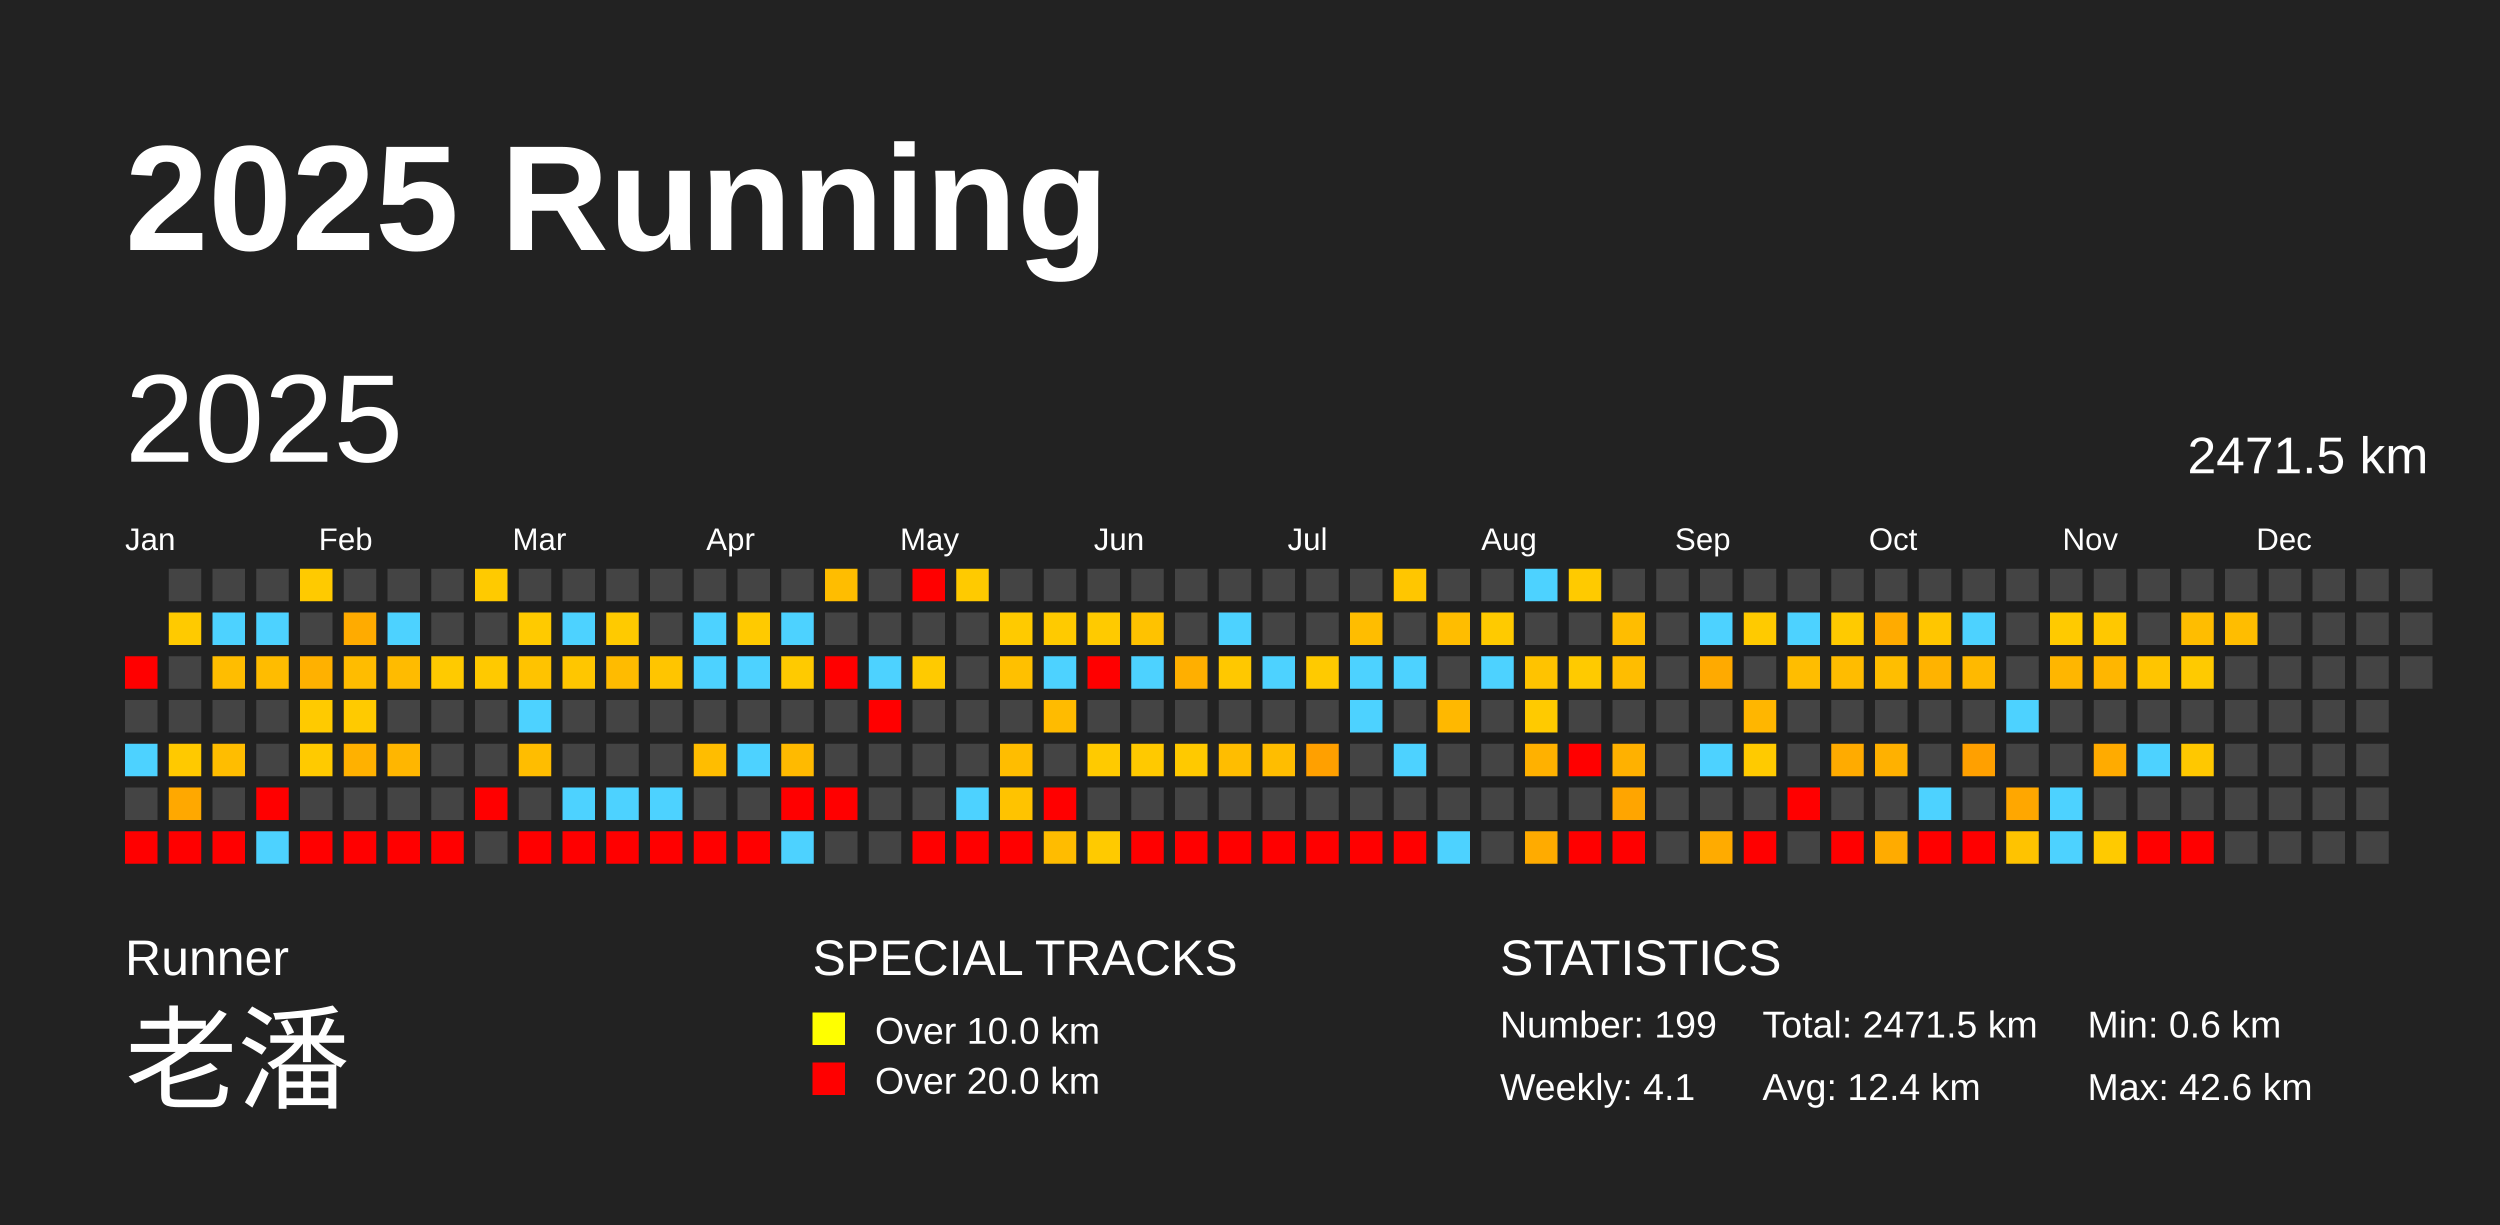
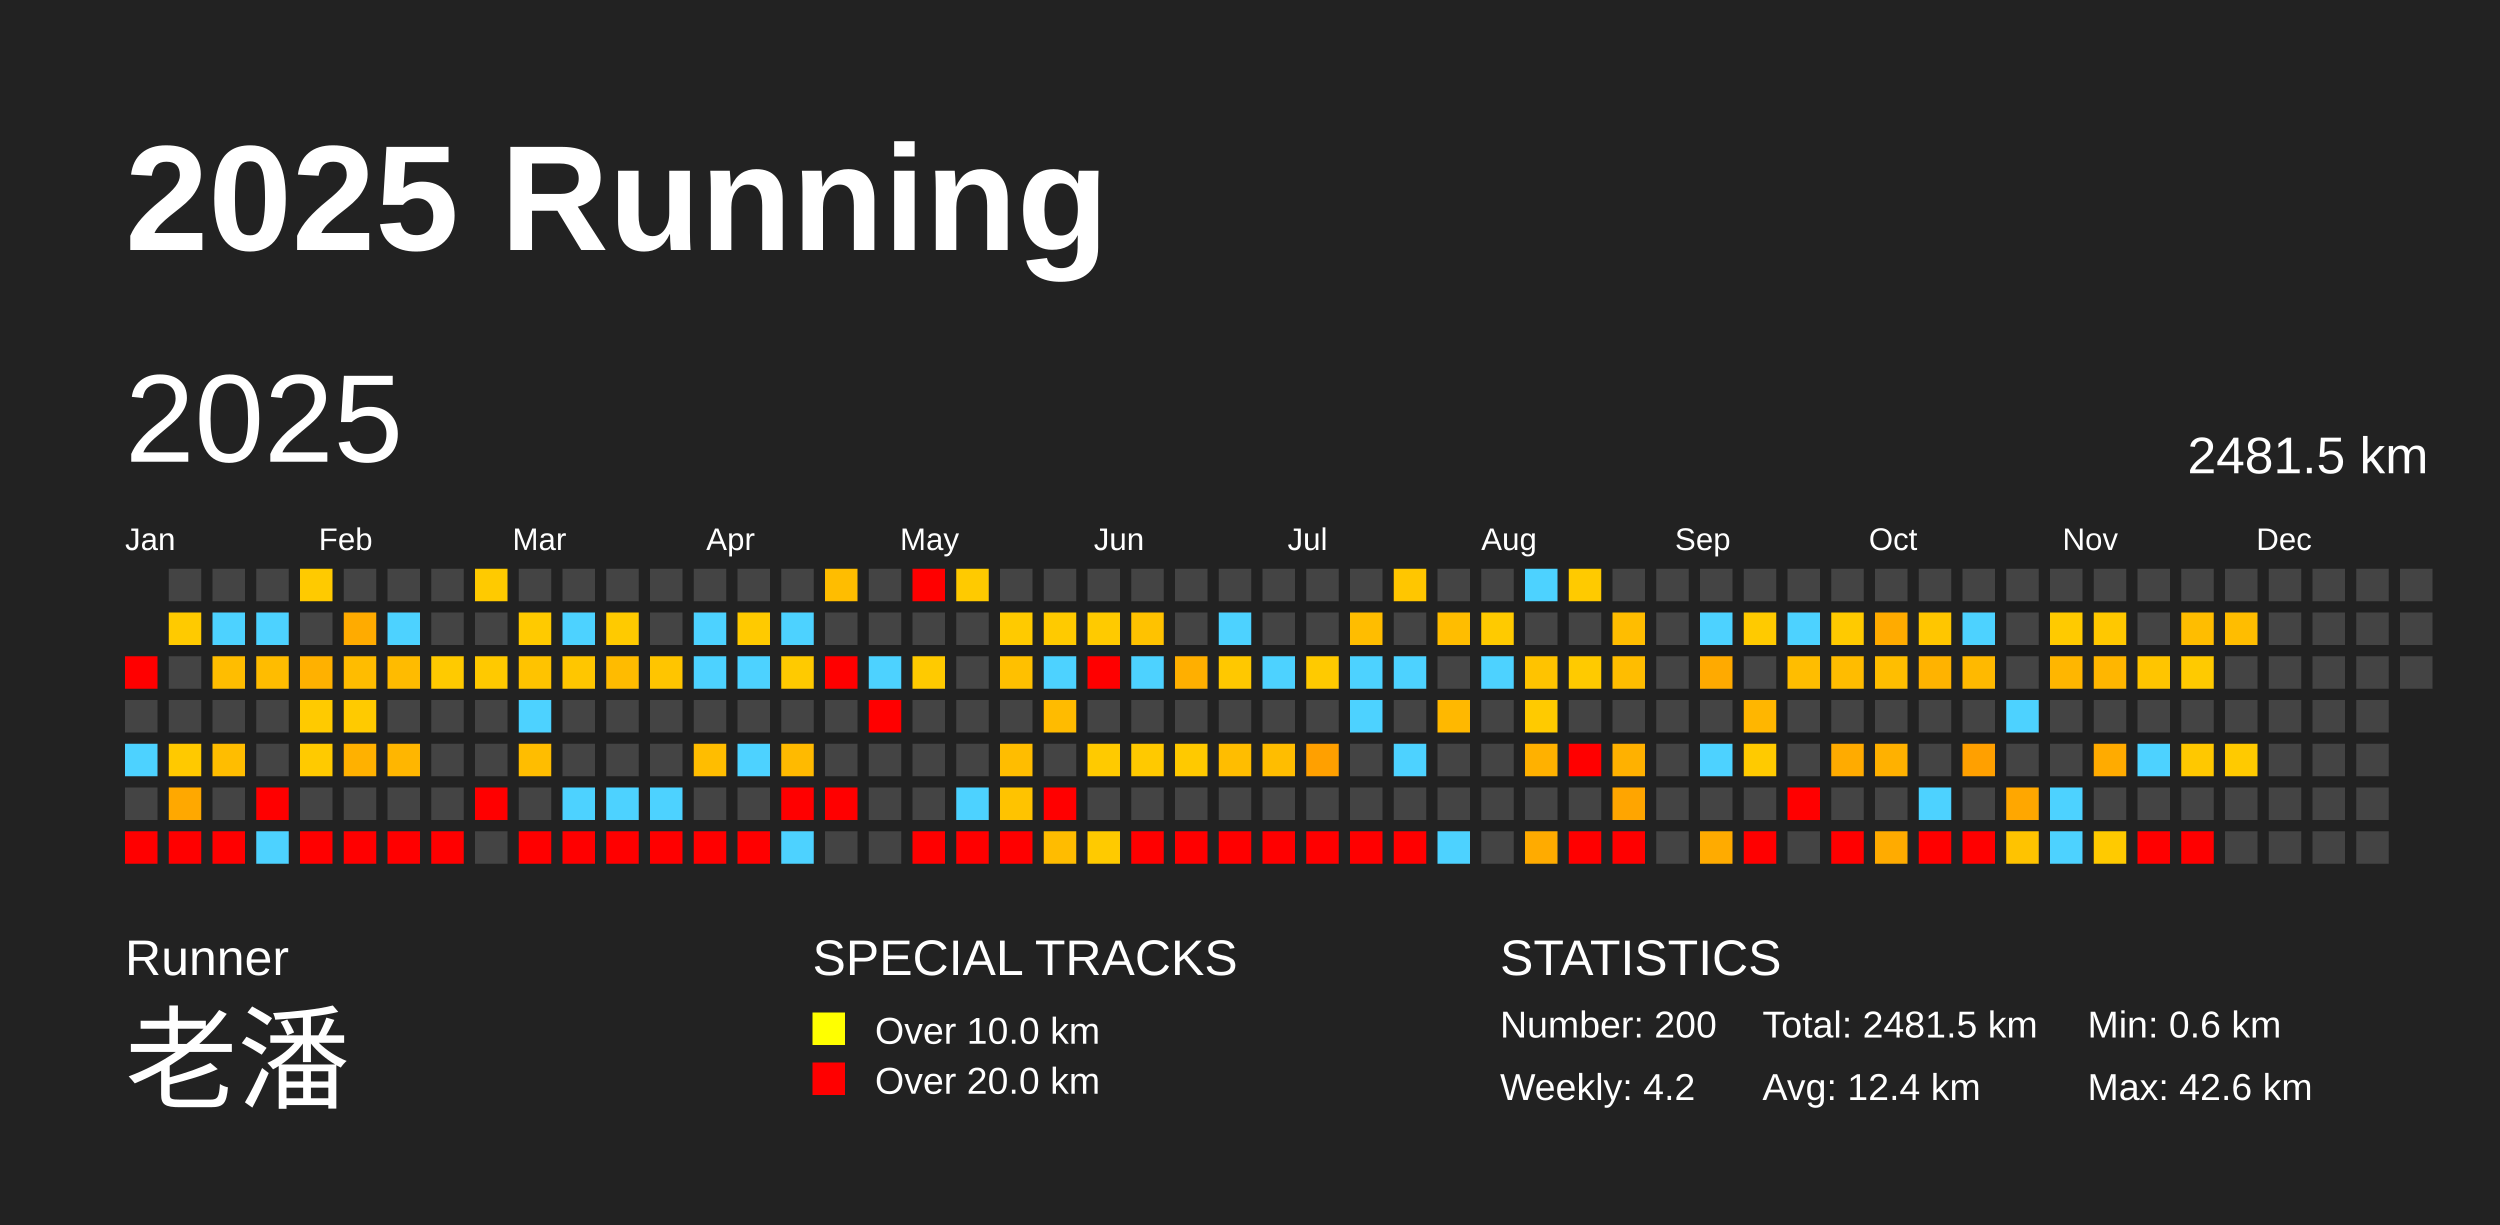
<svg xmlns="http://www.w3.org/2000/svg" baseProfile="full" height="98mm" version="1.1" viewBox="0,0,200,98" width="200mm">
  <defs />
  <rect fill="#222222" height="98" width="200" x="0" y="0" />
  <text fill="#FFFFFF" style="font-size:12px; font-family:Arial; font-weight:bold;" x="10" y="20">2025 Running</text>
  <text fill="#FFFFFF" style="font-size:4px; font-family:Arial" x="10" y="78">Runner</text>
  <text fill="#FFFFFF" style="font-size:9px; font-family:Arial" x="10" y="88">老潘</text>
  <text fill="#FFFFFF" style="font-size:4px; font-family:Arial" x="65" y="78">SPECIAL TRACKS</text>
  <rect fill="yellow" height="2.6" width="2.6" x="65" y="81" />
  <text fill="#FFFFFF" style="font-size:3px; font-family:Arial" x="70" y="83.5">Over 10.0 km</text>
  <rect fill="red" height="2.6" width="2.6" x="65" y="85" />
  <text fill="#FFFFFF" style="font-size:3px; font-family:Arial" x="70" y="87.5">Over 20.0 km</text>
  <text fill="#FFFFFF" style="font-size:4px; font-family:Arial" x="120" y="78">STATISTICS</text>
-   <text fill="#FFFFFF" style="font-size:3px; font-family:Arial" x="120" y="83">Number: 199</text>
-   <text fill="#FFFFFF" style="font-size:3px; font-family:Arial" x="120" y="88">Weekly: 4.1</text>
-   <text fill="#FFFFFF" style="font-size:3px; font-family:Arial" x="141" y="83">Total: 2471.5 km</text>
+   <text fill="#FFFFFF" style="font-size:3px; font-family:Arial" x="120" y="83">Number: 200</text>
+   <text fill="#FFFFFF" style="font-size:3px; font-family:Arial" x="120" y="88">Weekly: 4.2</text>
+   <text fill="#FFFFFF" style="font-size:3px; font-family:Arial" x="141" y="83">Total: 2481.5 km</text>
  <text fill="#FFFFFF" style="font-size:3px; font-family:Arial" x="141" y="88">Avg: 12.4 km</text>
  <text fill="#FFFFFF" style="font-size:3px; font-family:Arial" x="167" y="83">Min: 0.6 km</text>
  <text fill="#FFFFFF" style="font-size:3px; font-family:Arial" x="167" y="88">Max: 42.6 km</text>
  <text dominant-baseline="hanging" fill="#FFFFFF" style="font-size:10.0px; font-family:Arial;" x="10" y="30">2025</text>
-   <text dominant-baseline="hanging" fill="#FFFFFF" style="font-size:4.125px; font-family:Arial;" x="175" y="35">2471.5 km</text>
+   <text dominant-baseline="hanging" fill="#FFFFFF" style="font-size:4.125px; font-family:Arial;" x="175" y="35">2481.5 km</text>
  <text fill="#FFFFFF" style="font-size:2.5px; font-family:Arial" x="10.0" y="44">Jan</text>
  <text fill="#FFFFFF" style="font-size:2.5px; font-family:Arial" x="25.5" y="44">Feb</text>
  <text fill="#FFFFFF" style="font-size:2.5px; font-family:Arial" x="41.0" y="44">Mar</text>
  <text fill="#FFFFFF" style="font-size:2.5px; font-family:Arial" x="56.5" y="44">Apr</text>
  <text fill="#FFFFFF" style="font-size:2.5px; font-family:Arial" x="72.0" y="44">May</text>
  <text fill="#FFFFFF" style="font-size:2.5px; font-family:Arial" x="87.5" y="44">Jun</text>
  <text fill="#FFFFFF" style="font-size:2.5px; font-family:Arial" x="103.0" y="44">Jul</text>
  <text fill="#FFFFFF" style="font-size:2.5px; font-family:Arial" x="118.5" y="44">Aug</text>
  <text fill="#FFFFFF" style="font-size:2.5px; font-family:Arial" x="134.0" y="44">Sep</text>
  <text fill="#FFFFFF" style="font-size:2.5px; font-family:Arial" x="149.5" y="44">Oct</text>
  <text fill="#FFFFFF" style="font-size:2.5px; font-family:Arial" x="165.0" y="44">Nov</text>
  <text fill="#FFFFFF" style="font-size:2.5px; font-family:Arial" x="180.5" y="44">Dec</text>
  <rect fill="red" height="2.6" width="2.6" x="10.0" y="52.5" />
  <rect fill="#444444" height="2.6" width="2.6" x="10.0" y="56.0" />
  <rect fill="#4dd2ff" height="2.6" width="2.6" x="10.0" y="59.5" />
  <rect fill="#444444" height="2.6" width="2.6" x="10.0" y="63.0" />
  <rect fill="red" height="2.6" width="2.6" x="10.0" y="66.5" />
  <rect fill="#444444" height="2.6" width="2.6" x="13.5" y="45.5" />
  <rect fill="#ffca00" height="2.6" width="2.6" x="13.5" y="49.0" />
  <rect fill="#444444" height="2.6" width="2.6" x="13.5" y="52.5" />
  <rect fill="#444444" height="2.6" width="2.6" x="13.5" y="56.0" />
  <rect fill="#ffc900" height="2.6" width="2.6" x="13.5" y="59.5" />
  <rect fill="#ffa800" height="2.6" width="2.6" x="13.5" y="63.0" />
  <rect fill="red" height="2.6" width="2.6" x="13.5" y="66.5" />
  <rect fill="#444444" height="2.6" width="2.6" x="17.0" y="45.5" />
  <rect fill="#4dd2ff" height="2.6" width="2.6" x="17.0" y="49.0" />
  <rect fill="#ffbd00" height="2.6" width="2.6" x="17.0" y="52.5" />
  <rect fill="#444444" height="2.6" width="2.6" x="17.0" y="56.0" />
  <rect fill="#ffbd00" height="2.6" width="2.6" x="17.0" y="59.5" />
  <rect fill="#444444" height="2.6" width="2.6" x="17.0" y="63.0" />
  <rect fill="red" height="2.6" width="2.6" x="17.0" y="66.5" />
  <rect fill="#444444" height="2.6" width="2.6" x="20.5" y="45.5" />
  <rect fill="#4dd2ff" height="2.6" width="2.6" x="20.5" y="49.0" />
  <rect fill="#ffbc00" height="2.6" width="2.6" x="20.5" y="52.5" />
  <rect fill="#444444" height="2.6" width="2.6" x="20.5" y="56.0" />
  <rect fill="#444444" height="2.6" width="2.6" x="20.5" y="59.5" />
  <rect fill="red" height="2.6" width="2.6" x="20.5" y="63.0" />
  <rect fill="#4dd2ff" height="2.6" width="2.6" x="20.5" y="66.5" />
  <rect fill="#ffca00" height="2.6" width="2.6" x="24.0" y="45.5" />
  <rect fill="#444444" height="2.6" width="2.6" x="24.0" y="49.0" />
  <rect fill="#ffb100" height="2.6" width="2.6" x="24.0" y="52.5" />
  <rect fill="#ffca00" height="2.6" width="2.6" x="24.0" y="56.0" />
  <rect fill="#ffca00" height="2.6" width="2.6" x="24.0" y="59.5" />
  <rect fill="#444444" height="2.6" width="2.6" x="24.0" y="63.0" />
  <rect fill="red" height="2.6" width="2.6" x="24.0" y="66.5" />
  <rect fill="#444444" height="2.6" width="2.6" x="27.5" y="45.5" />
  <rect fill="#ffab00" height="2.6" width="2.6" x="27.5" y="49.0" />
  <rect fill="#ffbc00" height="2.6" width="2.6" x="27.5" y="52.5" />
  <rect fill="#ffca00" height="2.6" width="2.6" x="27.5" y="56.0" />
  <rect fill="#ffb100" height="2.6" width="2.6" x="27.5" y="59.5" />
  <rect fill="#444444" height="2.6" width="2.6" x="27.5" y="63.0" />
  <rect fill="red" height="2.6" width="2.6" x="27.5" y="66.5" />
  <rect fill="#444444" height="2.6" width="2.6" x="31.0" y="45.5" />
  <rect fill="#4dd2ff" height="2.6" width="2.6" x="31.0" y="49.0" />
  <rect fill="#ffbb00" height="2.6" width="2.6" x="31.0" y="52.5" />
  <rect fill="#444444" height="2.6" width="2.6" x="31.0" y="56.0" />
  <rect fill="#ffb600" height="2.6" width="2.6" x="31.0" y="59.5" />
  <rect fill="#444444" height="2.6" width="2.6" x="31.0" y="63.0" />
  <rect fill="red" height="2.6" width="2.6" x="31.0" y="66.5" />
  <rect fill="#444444" height="2.6" width="2.6" x="34.5" y="45.5" />
  <rect fill="#444444" height="2.6" width="2.6" x="34.5" y="49.0" />
  <rect fill="#ffca00" height="2.6" width="2.6" x="34.5" y="52.5" />
  <rect fill="#444444" height="2.6" width="2.6" x="34.5" y="56.0" />
  <rect fill="#444444" height="2.6" width="2.6" x="34.5" y="59.5" />
  <rect fill="#444444" height="2.6" width="2.6" x="34.5" y="63.0" />
  <rect fill="red" height="2.6" width="2.6" x="34.5" y="66.5" />
  <rect fill="#ffca00" height="2.6" width="2.6" x="38.0" y="45.5" />
  <rect fill="#444444" height="2.6" width="2.6" x="38.0" y="49.0" />
  <rect fill="#ffc900" height="2.6" width="2.6" x="38.0" y="52.5" />
  <rect fill="#444444" height="2.6" width="2.6" x="38.0" y="56.0" />
  <rect fill="#444444" height="2.6" width="2.6" x="38.0" y="59.5" />
  <rect fill="red" height="2.6" width="2.6" x="38.0" y="63.0" />
  <rect fill="#444444" height="2.6" width="2.6" x="38.0" y="66.5" />
  <rect fill="#444444" height="2.6" width="2.6" x="41.5" y="45.5" />
  <rect fill="#ffca00" height="2.6" width="2.6" x="41.5" y="49.0" />
  <rect fill="#ffc300" height="2.6" width="2.6" x="41.5" y="52.5" />
  <rect fill="#4dd2ff" height="2.6" width="2.6" x="41.5" y="56.0" />
  <rect fill="#ffbd00" height="2.6" width="2.6" x="41.5" y="59.5" />
  <rect fill="#444444" height="2.6" width="2.6" x="41.5" y="63.0" />
  <rect fill="red" height="2.6" width="2.6" x="41.5" y="66.5" />
  <rect fill="#444444" height="2.6" width="2.6" x="45.0" y="45.5" />
  <rect fill="#4dd2ff" height="2.6" width="2.6" x="45.0" y="49.0" />
  <rect fill="#ffc600" height="2.6" width="2.6" x="45.0" y="52.5" />
  <rect fill="#444444" height="2.6" width="2.6" x="45.0" y="56.0" />
  <rect fill="#444444" height="2.6" width="2.6" x="45.0" y="59.5" />
  <rect fill="#4dd2ff" height="2.6" width="2.6" x="45.0" y="63.0" />
  <rect fill="red" height="2.6" width="2.6" x="45.0" y="66.5" />
  <rect fill="#444444" height="2.6" width="2.6" x="48.5" y="45.5" />
  <rect fill="#ffca00" height="2.6" width="2.6" x="48.5" y="49.0" />
  <rect fill="#ffbb00" height="2.6" width="2.6" x="48.5" y="52.5" />
  <rect fill="#444444" height="2.6" width="2.6" x="48.5" y="56.0" />
  <rect fill="#444444" height="2.6" width="2.6" x="48.5" y="59.5" />
  <rect fill="#4dd2ff" height="2.6" width="2.6" x="48.5" y="63.0" />
  <rect fill="red" height="2.6" width="2.6" x="48.5" y="66.5" />
  <rect fill="#444444" height="2.6" width="2.6" x="52.0" y="45.5" />
  <rect fill="#444444" height="2.6" width="2.6" x="52.0" y="49.0" />
  <rect fill="#ffc500" height="2.6" width="2.6" x="52.0" y="52.5" />
  <rect fill="#444444" height="2.6" width="2.6" x="52.0" y="56.0" />
  <rect fill="#444444" height="2.6" width="2.6" x="52.0" y="59.5" />
  <rect fill="#4dd2ff" height="2.6" width="2.6" x="52.0" y="63.0" />
  <rect fill="red" height="2.6" width="2.6" x="52.0" y="66.5" />
  <rect fill="#444444" height="2.6" width="2.6" x="55.5" y="45.5" />
  <rect fill="#4dd2ff" height="2.6" width="2.6" x="55.5" y="49.0" />
  <rect fill="#4dd2ff" height="2.6" width="2.6" x="55.5" y="52.5" />
  <rect fill="#444444" height="2.6" width="2.6" x="55.5" y="56.0" />
  <rect fill="#ffbd00" height="2.6" width="2.6" x="55.5" y="59.5" />
  <rect fill="#444444" height="2.6" width="2.6" x="55.5" y="63.0" />
  <rect fill="red" height="2.6" width="2.6" x="55.5" y="66.5" />
  <rect fill="#444444" height="2.6" width="2.6" x="59.0" y="45.5" />
  <rect fill="#ffca00" height="2.6" width="2.6" x="59.0" y="49.0" />
  <rect fill="#4dd2ff" height="2.6" width="2.6" x="59.0" y="52.5" />
  <rect fill="#444444" height="2.6" width="2.6" x="59.0" y="56.0" />
  <rect fill="#4dd2ff" height="2.6" width="2.6" x="59.0" y="59.5" />
  <rect fill="#444444" height="2.6" width="2.6" x="59.0" y="63.0" />
  <rect fill="red" height="2.6" width="2.6" x="59.0" y="66.5" />
  <rect fill="#444444" height="2.6" width="2.6" x="62.5" y="45.5" />
  <rect fill="#4dd2ff" height="2.6" width="2.6" x="62.5" y="49.0" />
  <rect fill="#ffca00" height="2.6" width="2.6" x="62.5" y="52.5" />
  <rect fill="#444444" height="2.6" width="2.6" x="62.5" y="56.0" />
  <rect fill="#ffba00" height="2.6" width="2.6" x="62.5" y="59.5" />
  <rect fill="red" height="2.6" width="2.6" x="62.5" y="63.0" />
  <rect fill="#4dd2ff" height="2.6" width="2.6" x="62.5" y="66.5" />
  <rect fill="#ffbd00" height="2.6" width="2.6" x="66.0" y="45.5" />
  <rect fill="#444444" height="2.6" width="2.6" x="66.0" y="49.0" />
  <rect fill="red" height="2.6" width="2.6" x="66.0" y="52.5" />
  <rect fill="#444444" height="2.6" width="2.6" x="66.0" y="56.0" />
  <rect fill="#444444" height="2.6" width="2.6" x="66.0" y="59.5" />
  <rect fill="red" height="2.6" width="2.6" x="66.0" y="63.0" />
  <rect fill="#444444" height="2.6" width="2.6" x="66.0" y="66.5" />
  <rect fill="#444444" height="2.6" width="2.6" x="69.5" y="45.5" />
  <rect fill="#444444" height="2.6" width="2.6" x="69.5" y="49.0" />
  <rect fill="#4dd2ff" height="2.6" width="2.6" x="69.5" y="52.5" />
  <rect fill="red" height="2.6" width="2.6" x="69.5" y="56.0" />
  <rect fill="#444444" height="2.6" width="2.6" x="69.5" y="59.5" />
  <rect fill="#444444" height="2.6" width="2.6" x="69.5" y="63.0" />
  <rect fill="#444444" height="2.6" width="2.6" x="69.5" y="66.5" />
  <rect fill="red" height="2.6" width="2.6" x="73.0" y="45.5" />
  <rect fill="#444444" height="2.6" width="2.6" x="73.0" y="49.0" />
  <rect fill="#ffca00" height="2.6" width="2.6" x="73.0" y="52.5" />
  <rect fill="#444444" height="2.6" width="2.6" x="73.0" y="56.0" />
  <rect fill="#444444" height="2.6" width="2.6" x="73.0" y="59.5" />
  <rect fill="#444444" height="2.6" width="2.6" x="73.0" y="63.0" />
  <rect fill="red" height="2.6" width="2.6" x="73.0" y="66.5" />
  <rect fill="#ffca00" height="2.6" width="2.6" x="76.5" y="45.5" />
  <rect fill="#444444" height="2.6" width="2.6" x="76.5" y="49.0" />
  <rect fill="#444444" height="2.6" width="2.6" x="76.5" y="52.5" />
  <rect fill="#444444" height="2.6" width="2.6" x="76.5" y="56.0" />
  <rect fill="#444444" height="2.6" width="2.6" x="76.5" y="59.5" />
  <rect fill="#4dd2ff" height="2.6" width="2.6" x="76.5" y="63.0" />
  <rect fill="red" height="2.6" width="2.6" x="76.5" y="66.5" />
  <rect fill="#444444" height="2.6" width="2.6" x="80.0" y="45.5" />
  <rect fill="#ffca00" height="2.6" width="2.6" x="80.0" y="49.0" />
  <rect fill="#ffc000" height="2.6" width="2.6" x="80.0" y="52.5" />
  <rect fill="#444444" height="2.6" width="2.6" x="80.0" y="56.0" />
  <rect fill="#ffbd00" height="2.6" width="2.6" x="80.0" y="59.5" />
  <rect fill="#ffc300" height="2.6" width="2.6" x="80.0" y="63.0" />
  <rect fill="red" height="2.6" width="2.6" x="80.0" y="66.5" />
  <rect fill="#444444" height="2.6" width="2.6" x="83.5" y="45.5" />
  <rect fill="#ffca00" height="2.6" width="2.6" x="83.5" y="49.0" />
  <rect fill="#4dd2ff" height="2.6" width="2.6" x="83.5" y="52.5" />
  <rect fill="#ffbb00" height="2.6" width="2.6" x="83.5" y="56.0" />
  <rect fill="#444444" height="2.6" width="2.6" x="83.5" y="59.5" />
  <rect fill="red" height="2.6" width="2.6" x="83.5" y="63.0" />
  <rect fill="#ffbc00" height="2.6" width="2.6" x="83.5" y="66.5" />
  <rect fill="#444444" height="2.6" width="2.6" x="87.0" y="45.5" />
  <rect fill="#ffca00" height="2.6" width="2.6" x="87.0" y="49.0" />
  <rect fill="red" height="2.6" width="2.6" x="87.0" y="52.5" />
  <rect fill="#444444" height="2.6" width="2.6" x="87.0" y="56.0" />
  <rect fill="#ffca00" height="2.6" width="2.6" x="87.0" y="59.5" />
  <rect fill="#444444" height="2.6" width="2.6" x="87.0" y="63.0" />
  <rect fill="#ffca00" height="2.6" width="2.6" x="87.0" y="66.5" />
  <rect fill="#444444" height="2.6" width="2.6" x="90.5" y="45.5" />
  <rect fill="#ffc200" height="2.6" width="2.6" x="90.5" y="49.0" />
  <rect fill="#4dd2ff" height="2.6" width="2.6" x="90.5" y="52.5" />
  <rect fill="#444444" height="2.6" width="2.6" x="90.5" y="56.0" />
  <rect fill="#ffc900" height="2.6" width="2.6" x="90.5" y="59.5" />
  <rect fill="#444444" height="2.6" width="2.6" x="90.5" y="63.0" />
  <rect fill="red" height="2.6" width="2.6" x="90.5" y="66.5" />
  <rect fill="#444444" height="2.6" width="2.6" x="94.0" y="45.5" />
  <rect fill="#444444" height="2.6" width="2.6" x="94.0" y="49.0" />
  <rect fill="#ffaf00" height="2.6" width="2.6" x="94.0" y="52.5" />
  <rect fill="#444444" height="2.6" width="2.6" x="94.0" y="56.0" />
  <rect fill="#ffc900" height="2.6" width="2.6" x="94.0" y="59.5" />
  <rect fill="#444444" height="2.6" width="2.6" x="94.0" y="63.0" />
  <rect fill="red" height="2.6" width="2.6" x="94.0" y="66.5" />
  <rect fill="#444444" height="2.6" width="2.6" x="97.5" y="45.5" />
  <rect fill="#4dd2ff" height="2.6" width="2.6" x="97.5" y="49.0" />
  <rect fill="#ffc800" height="2.6" width="2.6" x="97.5" y="52.5" />
  <rect fill="#444444" height="2.6" width="2.6" x="97.5" y="56.0" />
  <rect fill="#ffbd00" height="2.6" width="2.6" x="97.5" y="59.5" />
  <rect fill="#444444" height="2.6" width="2.6" x="97.5" y="63.0" />
  <rect fill="red" height="2.6" width="2.6" x="97.5" y="66.5" />
  <rect fill="#444444" height="2.6" width="2.6" x="101.0" y="45.5" />
  <rect fill="#444444" height="2.6" width="2.6" x="101.0" y="49.0" />
  <rect fill="#4dd2ff" height="2.6" width="2.6" x="101.0" y="52.5" />
  <rect fill="#444444" height="2.6" width="2.6" x="101.0" y="56.0" />
  <rect fill="#ffbd00" height="2.6" width="2.6" x="101.0" y="59.5" />
  <rect fill="#444444" height="2.6" width="2.6" x="101.0" y="63.0" />
  <rect fill="red" height="2.6" width="2.6" x="101.0" y="66.5" />
  <rect fill="#444444" height="2.6" width="2.6" x="104.5" y="45.5" />
  <rect fill="#444444" height="2.6" width="2.6" x="104.5" y="49.0" />
  <rect fill="#ffca00" height="2.6" width="2.6" x="104.5" y="52.5" />
  <rect fill="#444444" height="2.6" width="2.6" x="104.5" y="56.0" />
  <rect fill="#ffa000" height="2.6" width="2.6" x="104.5" y="59.5" />
  <rect fill="#444444" height="2.6" width="2.6" x="104.5" y="63.0" />
  <rect fill="red" height="2.6" width="2.6" x="104.5" y="66.5" />
  <rect fill="#444444" height="2.6" width="2.6" x="108.0" y="45.5" />
  <rect fill="#ffbd00" height="2.6" width="2.6" x="108.0" y="49.0" />
  <rect fill="#4dd2ff" height="2.6" width="2.6" x="108.0" y="52.5" />
  <rect fill="#4dd2ff" height="2.6" width="2.6" x="108.0" y="56.0" />
  <rect fill="#444444" height="2.6" width="2.6" x="108.0" y="59.5" />
  <rect fill="#444444" height="2.6" width="2.6" x="108.0" y="63.0" />
  <rect fill="red" height="2.6" width="2.6" x="108.0" y="66.5" />
  <rect fill="#ffc600" height="2.6" width="2.6" x="111.5" y="45.5" />
  <rect fill="#444444" height="2.6" width="2.6" x="111.5" y="49.0" />
  <rect fill="#4dd2ff" height="2.6" width="2.6" x="111.5" y="52.5" />
  <rect fill="#444444" height="2.6" width="2.6" x="111.5" y="56.0" />
  <rect fill="#4dd2ff" height="2.6" width="2.6" x="111.5" y="59.5" />
  <rect fill="#444444" height="2.6" width="2.6" x="111.5" y="63.0" />
  <rect fill="red" height="2.6" width="2.6" x="111.5" y="66.5" />
  <rect fill="#444444" height="2.6" width="2.6" x="115.0" y="45.5" />
  <rect fill="#ffbd00" height="2.6" width="2.6" x="115.0" y="49.0" />
  <rect fill="#444444" height="2.6" width="2.6" x="115.0" y="52.5" />
  <rect fill="#ffb800" height="2.6" width="2.6" x="115.0" y="56.0" />
  <rect fill="#444444" height="2.6" width="2.6" x="115.0" y="59.5" />
  <rect fill="#444444" height="2.6" width="2.6" x="115.0" y="63.0" />
  <rect fill="#4dd2ff" height="2.6" width="2.6" x="115.0" y="66.5" />
  <rect fill="#444444" height="2.6" width="2.6" x="118.5" y="45.5" />
  <rect fill="#ffca00" height="2.6" width="2.6" x="118.5" y="49.0" />
  <rect fill="#4dd2ff" height="2.6" width="2.6" x="118.5" y="52.5" />
  <rect fill="#444444" height="2.6" width="2.6" x="118.5" y="56.0" />
  <rect fill="#444444" height="2.6" width="2.6" x="118.5" y="59.5" />
  <rect fill="#444444" height="2.6" width="2.6" x="118.5" y="63.0" />
  <rect fill="#444444" height="2.6" width="2.6" x="118.5" y="66.5" />
  <rect fill="#4dd2ff" height="2.6" width="2.6" x="122.0" y="45.5" />
  <rect fill="#444444" height="2.6" width="2.6" x="122.0" y="49.0" />
  <rect fill="#ffc300" height="2.6" width="2.6" x="122.0" y="52.5" />
  <rect fill="#ffca00" height="2.6" width="2.6" x="122.0" y="56.0" />
  <rect fill="#ffb100" height="2.6" width="2.6" x="122.0" y="59.5" />
  <rect fill="#444444" height="2.6" width="2.6" x="122.0" y="63.0" />
  <rect fill="#ffab00" height="2.6" width="2.6" x="122.0" y="66.5" />
  <rect fill="#ffca00" height="2.6" width="2.6" x="125.5" y="45.5" />
  <rect fill="#444444" height="2.6" width="2.6" x="125.5" y="49.0" />
  <rect fill="#ffca00" height="2.6" width="2.6" x="125.5" y="52.5" />
  <rect fill="#444444" height="2.6" width="2.6" x="125.5" y="56.0" />
  <rect fill="red" height="2.6" width="2.6" x="125.5" y="59.5" />
  <rect fill="#444444" height="2.6" width="2.6" x="125.5" y="63.0" />
  <rect fill="red" height="2.6" width="2.6" x="125.5" y="66.5" />
  <rect fill="#444444" height="2.6" width="2.6" x="129.0" y="45.5" />
  <rect fill="#ffbd00" height="2.6" width="2.6" x="129.0" y="49.0" />
  <rect fill="#ffbd00" height="2.6" width="2.6" x="129.0" y="52.5" />
  <rect fill="#444444" height="2.6" width="2.6" x="129.0" y="56.0" />
  <rect fill="#ffb100" height="2.6" width="2.6" x="129.0" y="59.5" />
  <rect fill="#ffa500" height="2.6" width="2.6" x="129.0" y="63.0" />
  <rect fill="red" height="2.6" width="2.6" x="129.0" y="66.5" />
  <rect fill="#444444" height="2.6" width="2.6" x="132.5" y="45.5" />
  <rect fill="#444444" height="2.6" width="2.6" x="132.5" y="49.0" />
  <rect fill="#444444" height="2.6" width="2.6" x="132.5" y="52.5" />
  <rect fill="#444444" height="2.6" width="2.6" x="132.5" y="56.0" />
  <rect fill="#444444" height="2.6" width="2.6" x="132.5" y="59.5" />
  <rect fill="#444444" height="2.6" width="2.6" x="132.5" y="63.0" />
  <rect fill="#444444" height="2.6" width="2.6" x="132.5" y="66.5" />
  <rect fill="#444444" height="2.6" width="2.6" x="136.0" y="45.5" />
  <rect fill="#4dd2ff" height="2.6" width="2.6" x="136.0" y="49.0" />
  <rect fill="#ffaa00" height="2.6" width="2.6" x="136.0" y="52.5" />
  <rect fill="#444444" height="2.6" width="2.6" x="136.0" y="56.0" />
  <rect fill="#4dd2ff" height="2.6" width="2.6" x="136.0" y="59.5" />
  <rect fill="#444444" height="2.6" width="2.6" x="136.0" y="63.0" />
  <rect fill="#ffab00" height="2.6" width="2.6" x="136.0" y="66.5" />
  <rect fill="#444444" height="2.6" width="2.6" x="139.5" y="45.5" />
  <rect fill="#ffca00" height="2.6" width="2.6" x="139.5" y="49.0" />
  <rect fill="#444444" height="2.6" width="2.6" x="139.5" y="52.5" />
  <rect fill="#ffb600" height="2.6" width="2.6" x="139.5" y="56.0" />
  <rect fill="#ffca00" height="2.6" width="2.6" x="139.5" y="59.5" />
  <rect fill="#444444" height="2.6" width="2.6" x="139.5" y="63.0" />
  <rect fill="red" height="2.6" width="2.6" x="139.5" y="66.5" />
  <rect fill="#444444" height="2.6" width="2.6" x="143.0" y="45.5" />
  <rect fill="#4dd2ff" height="2.6" width="2.6" x="143.0" y="49.0" />
  <rect fill="#ffbd00" height="2.6" width="2.6" x="143.0" y="52.5" />
  <rect fill="#444444" height="2.6" width="2.6" x="143.0" y="56.0" />
  <rect fill="#444444" height="2.6" width="2.6" x="143.0" y="59.5" />
  <rect fill="red" height="2.6" width="2.6" x="143.0" y="63.0" />
  <rect fill="#444444" height="2.6" width="2.6" x="143.0" y="66.5" />
  <rect fill="#444444" height="2.6" width="2.6" x="146.5" y="45.5" />
  <rect fill="#ffca00" height="2.6" width="2.6" x="146.5" y="49.0" />
  <rect fill="#ffbc00" height="2.6" width="2.6" x="146.5" y="52.5" />
  <rect fill="#444444" height="2.6" width="2.6" x="146.5" y="56.0" />
  <rect fill="#ffab00" height="2.6" width="2.6" x="146.5" y="59.5" />
  <rect fill="#444444" height="2.6" width="2.6" x="146.5" y="63.0" />
  <rect fill="red" height="2.6" width="2.6" x="146.5" y="66.5" />
  <rect fill="#444444" height="2.6" width="2.6" x="150.0" y="45.5" />
  <rect fill="#ffab00" height="2.6" width="2.6" x="150.0" y="49.0" />
  <rect fill="#ffbe00" height="2.6" width="2.6" x="150.0" y="52.5" />
  <rect fill="#444444" height="2.6" width="2.6" x="150.0" y="56.0" />
  <rect fill="#ffb100" height="2.6" width="2.6" x="150.0" y="59.5" />
  <rect fill="#444444" height="2.6" width="2.6" x="150.0" y="63.0" />
  <rect fill="#ffab00" height="2.6" width="2.6" x="150.0" y="66.5" />
  <rect fill="#444444" height="2.6" width="2.6" x="153.5" y="45.5" />
  <rect fill="#ffc600" height="2.6" width="2.6" x="153.5" y="49.0" />
  <rect fill="#ffb300" height="2.6" width="2.6" x="153.5" y="52.5" />
  <rect fill="#444444" height="2.6" width="2.6" x="153.5" y="56.0" />
  <rect fill="#444444" height="2.6" width="2.6" x="153.5" y="59.5" />
  <rect fill="#4dd2ff" height="2.6" width="2.6" x="153.5" y="63.0" />
  <rect fill="red" height="2.6" width="2.6" x="153.5" y="66.5" />
  <rect fill="#444444" height="2.6" width="2.6" x="157.0" y="45.5" />
  <rect fill="#4dd2ff" height="2.6" width="2.6" x="157.0" y="49.0" />
  <rect fill="#ffb900" height="2.6" width="2.6" x="157.0" y="52.5" />
  <rect fill="#444444" height="2.6" width="2.6" x="157.0" y="56.0" />
  <rect fill="#ffa000" height="2.6" width="2.6" x="157.0" y="59.5" />
  <rect fill="#444444" height="2.6" width="2.6" x="157.0" y="63.0" />
  <rect fill="red" height="2.6" width="2.6" x="157.0" y="66.5" />
  <rect fill="#444444" height="2.6" width="2.6" x="160.5" y="45.5" />
  <rect fill="#444444" height="2.6" width="2.6" x="160.5" y="49.0" />
  <rect fill="#444444" height="2.6" width="2.6" x="160.5" y="52.5" />
  <rect fill="#4dd2ff" height="2.6" width="2.6" x="160.5" y="56.0" />
  <rect fill="#444444" height="2.6" width="2.6" x="160.5" y="59.5" />
  <rect fill="#ffa700" height="2.6" width="2.6" x="160.5" y="63.0" />
  <rect fill="#ffc300" height="2.6" width="2.6" x="160.5" y="66.5" />
  <rect fill="#444444" height="2.6" width="2.6" x="164.0" y="45.5" />
  <rect fill="#ffca00" height="2.6" width="2.6" x="164.0" y="49.0" />
  <rect fill="#ffb600" height="2.6" width="2.6" x="164.0" y="52.5" />
  <rect fill="#444444" height="2.6" width="2.6" x="164.0" y="56.0" />
  <rect fill="#444444" height="2.6" width="2.6" x="164.0" y="59.5" />
  <rect fill="#4dd2ff" height="2.6" width="2.6" x="164.0" y="63.0" />
  <rect fill="#4dd2ff" height="2.6" width="2.6" x="164.0" y="66.5" />
  <rect fill="#444444" height="2.6" width="2.6" x="167.5" y="45.5" />
  <rect fill="#ffc800" height="2.6" width="2.6" x="167.5" y="49.0" />
  <rect fill="#ffb600" height="2.6" width="2.6" x="167.5" y="52.5" />
  <rect fill="#444444" height="2.6" width="2.6" x="167.5" y="56.0" />
  <rect fill="#ffab00" height="2.6" width="2.6" x="167.5" y="59.5" />
  <rect fill="#444444" height="2.6" width="2.6" x="167.5" y="63.0" />
  <rect fill="#ffca00" height="2.6" width="2.6" x="167.5" y="66.5" />
  <rect fill="#444444" height="2.6" width="2.6" x="171.0" y="45.5" />
  <rect fill="#444444" height="2.6" width="2.6" x="171.0" y="49.0" />
  <rect fill="#ffc500" height="2.6" width="2.6" x="171.0" y="52.5" />
  <rect fill="#444444" height="2.6" width="2.6" x="171.0" y="56.0" />
  <rect fill="#4dd2ff" height="2.6" width="2.6" x="171.0" y="59.5" />
  <rect fill="#444444" height="2.6" width="2.6" x="171.0" y="63.0" />
  <rect fill="red" height="2.6" width="2.6" x="171.0" y="66.5" />
  <rect fill="#444444" height="2.6" width="2.6" x="174.5" y="45.5" />
  <rect fill="#ffbd00" height="2.6" width="2.6" x="174.5" y="49.0" />
  <rect fill="#ffca00" height="2.6" width="2.6" x="174.5" y="52.5" />
  <rect fill="#444444" height="2.6" width="2.6" x="174.5" y="56.0" />
  <rect fill="#ffc800" height="2.6" width="2.6" x="174.5" y="59.5" />
  <rect fill="#444444" height="2.6" width="2.6" x="174.5" y="63.0" />
  <rect fill="red" height="2.6" width="2.6" x="174.5" y="66.5" />
  <rect fill="#444444" height="2.6" width="2.6" x="178.0" y="45.5" />
  <rect fill="#ffbd00" height="2.6" width="2.6" x="178.0" y="49.0" />
  <rect fill="#444444" height="2.6" width="2.6" x="178.0" y="52.5" />
  <rect fill="#444444" height="2.6" width="2.6" x="178.0" y="56.0" />
-   <rect fill="#444444" height="2.6" width="2.6" x="178.0" y="59.5" />
+   <rect fill="#ffca00" height="2.6" width="2.6" x="178.0" y="59.5" />
  <rect fill="#444444" height="2.6" width="2.6" x="178.0" y="63.0" />
  <rect fill="#444444" height="2.6" width="2.6" x="178.0" y="66.5" />
  <rect fill="#444444" height="2.6" width="2.6" x="181.5" y="45.5" />
  <rect fill="#444444" height="2.6" width="2.6" x="181.5" y="49.0" />
  <rect fill="#444444" height="2.6" width="2.6" x="181.5" y="52.5" />
  <rect fill="#444444" height="2.6" width="2.6" x="181.5" y="56.0" />
  <rect fill="#444444" height="2.6" width="2.6" x="181.5" y="59.5" />
  <rect fill="#444444" height="2.6" width="2.6" x="181.5" y="63.0" />
  <rect fill="#444444" height="2.6" width="2.6" x="181.5" y="66.5" />
  <rect fill="#444444" height="2.6" width="2.6" x="185.0" y="45.5" />
  <rect fill="#444444" height="2.6" width="2.6" x="185.0" y="49.0" />
  <rect fill="#444444" height="2.6" width="2.6" x="185.0" y="52.5" />
  <rect fill="#444444" height="2.6" width="2.6" x="185.0" y="56.0" />
  <rect fill="#444444" height="2.6" width="2.6" x="185.0" y="59.5" />
  <rect fill="#444444" height="2.6" width="2.6" x="185.0" y="63.0" />
  <rect fill="#444444" height="2.6" width="2.6" x="185.0" y="66.5" />
  <rect fill="#444444" height="2.6" width="2.6" x="188.5" y="45.5" />
  <rect fill="#444444" height="2.6" width="2.6" x="188.5" y="49.0" />
  <rect fill="#444444" height="2.6" width="2.6" x="188.5" y="52.5" />
  <rect fill="#444444" height="2.6" width="2.6" x="188.5" y="56.0" />
  <rect fill="#444444" height="2.6" width="2.6" x="188.5" y="59.5" />
  <rect fill="#444444" height="2.6" width="2.6" x="188.5" y="63.0" />
  <rect fill="#444444" height="2.6" width="2.6" x="188.5" y="66.5" />
  <rect fill="#444444" height="2.6" width="2.6" x="192.0" y="45.5" />
  <rect fill="#444444" height="2.6" width="2.6" x="192.0" y="49.0" />
  <rect fill="#444444" height="2.6" width="2.6" x="192.0" y="52.5" />
</svg>
